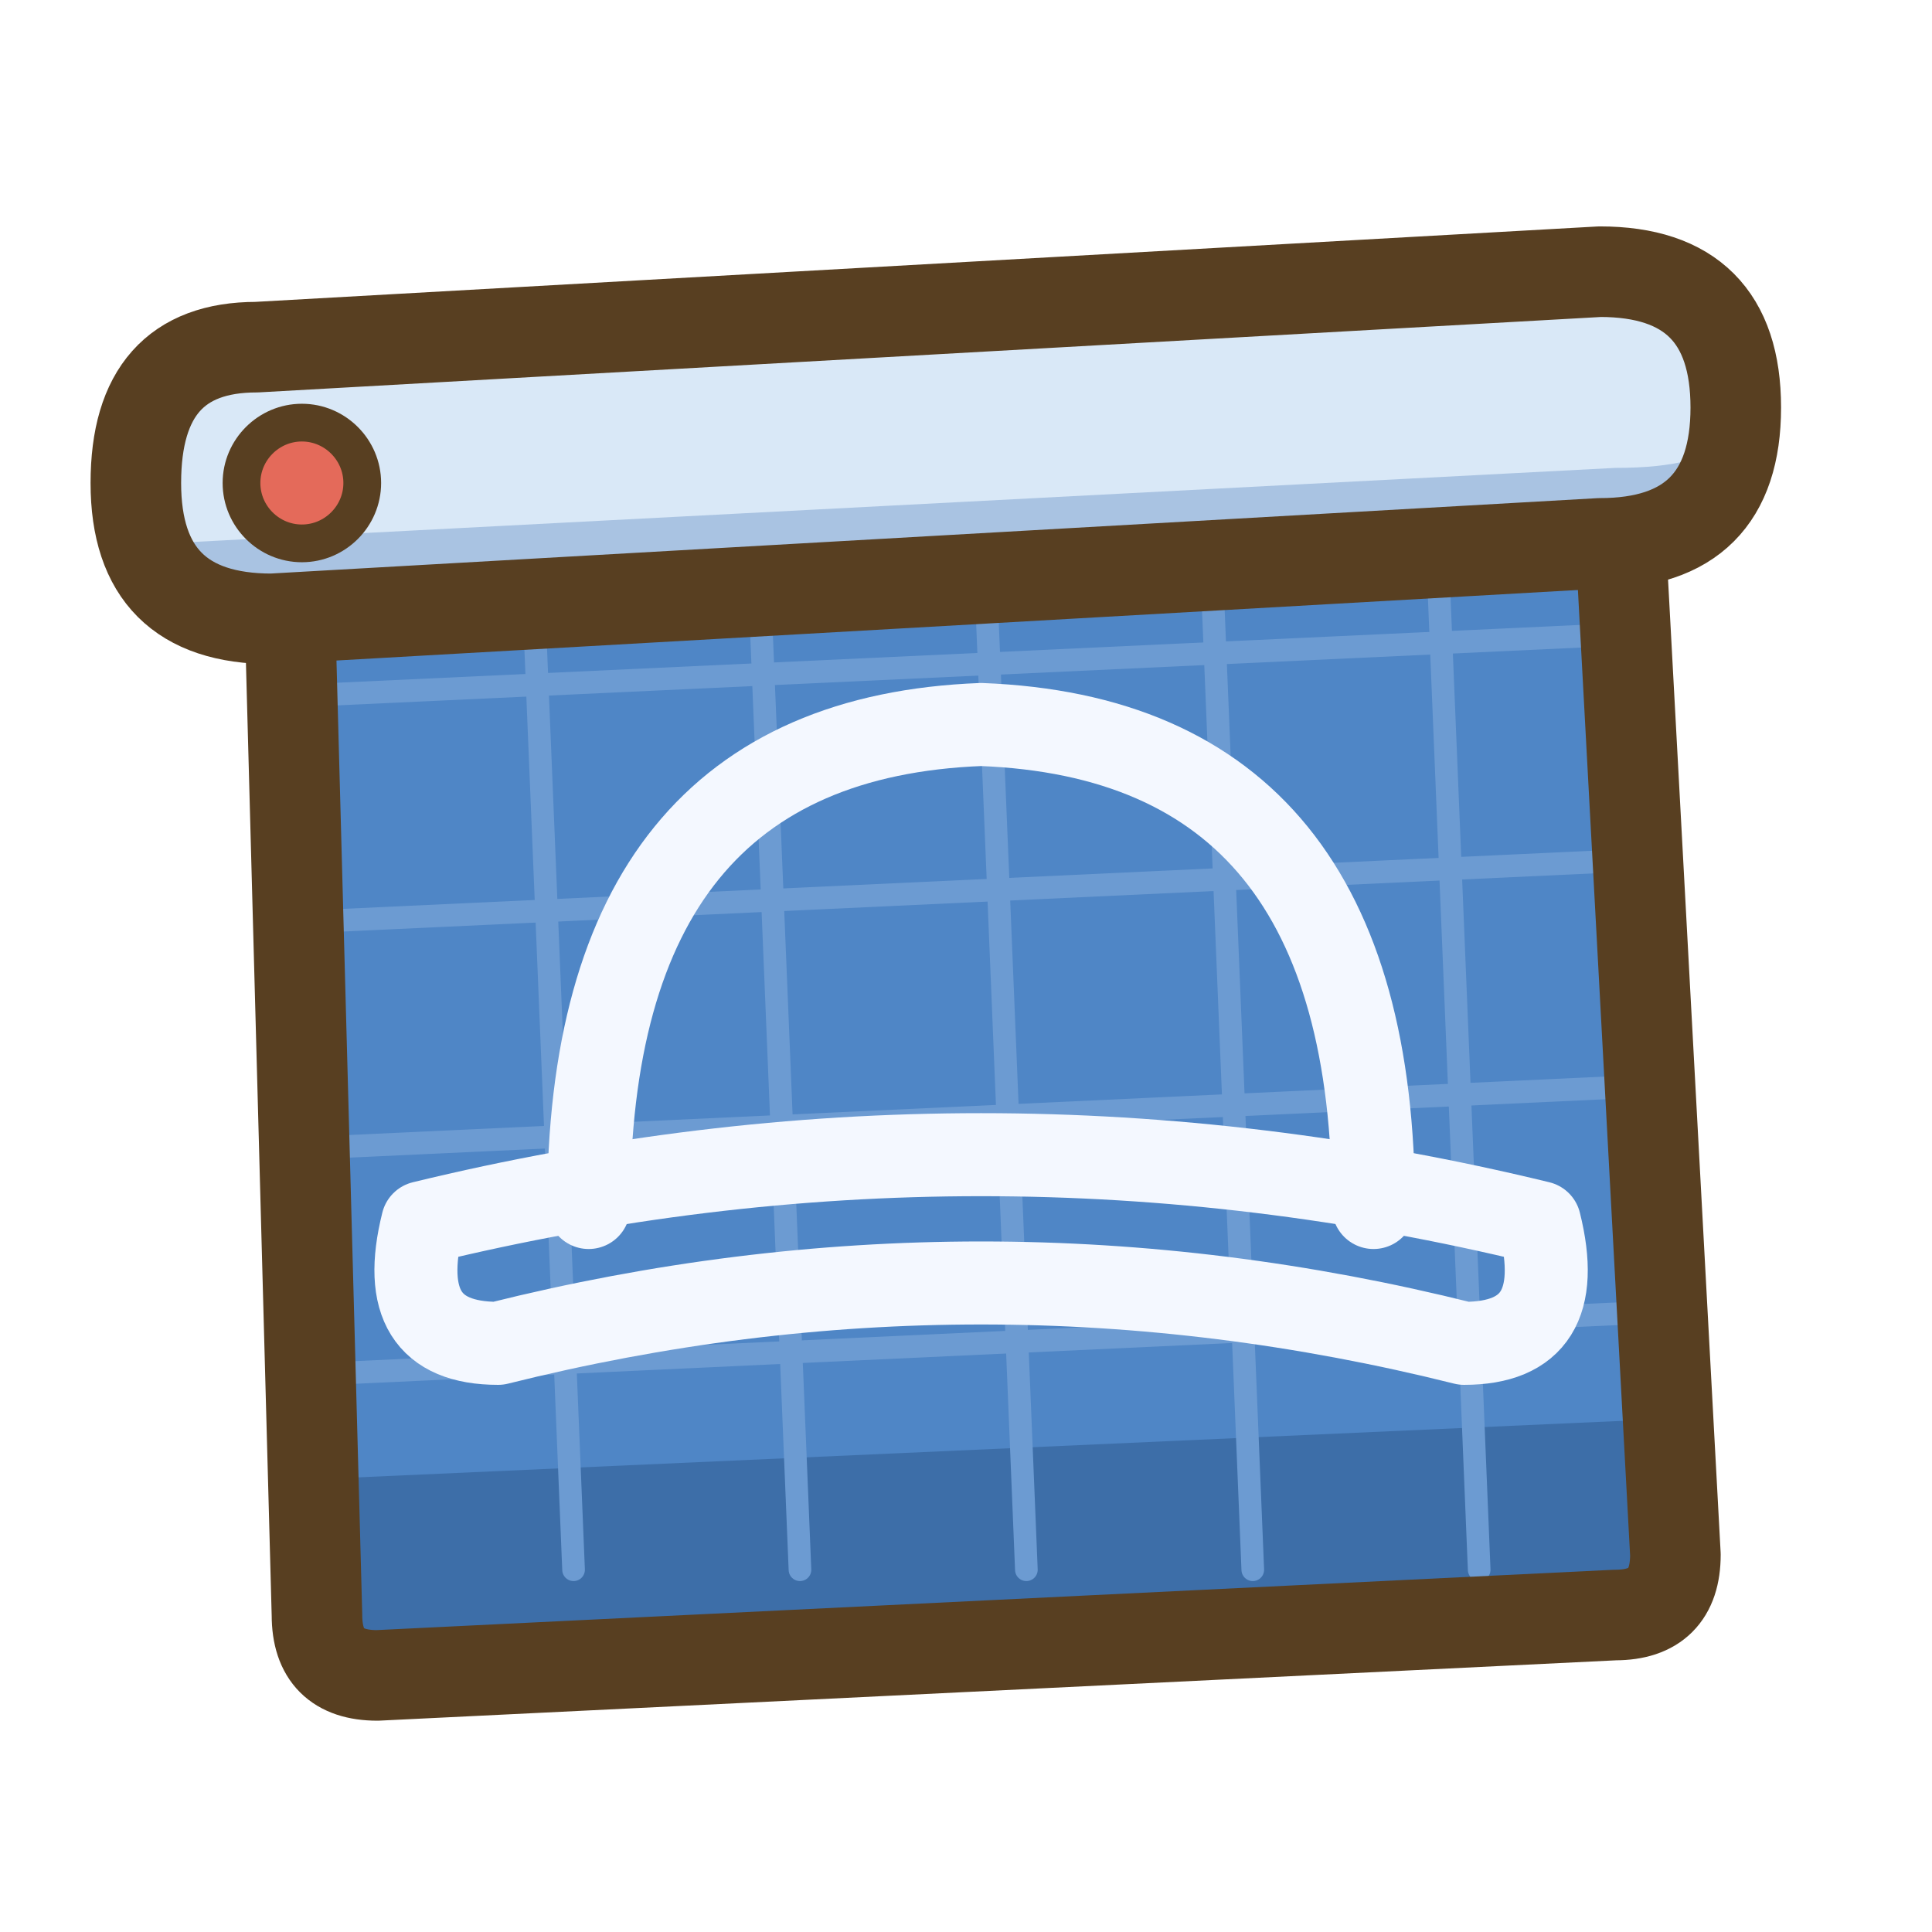
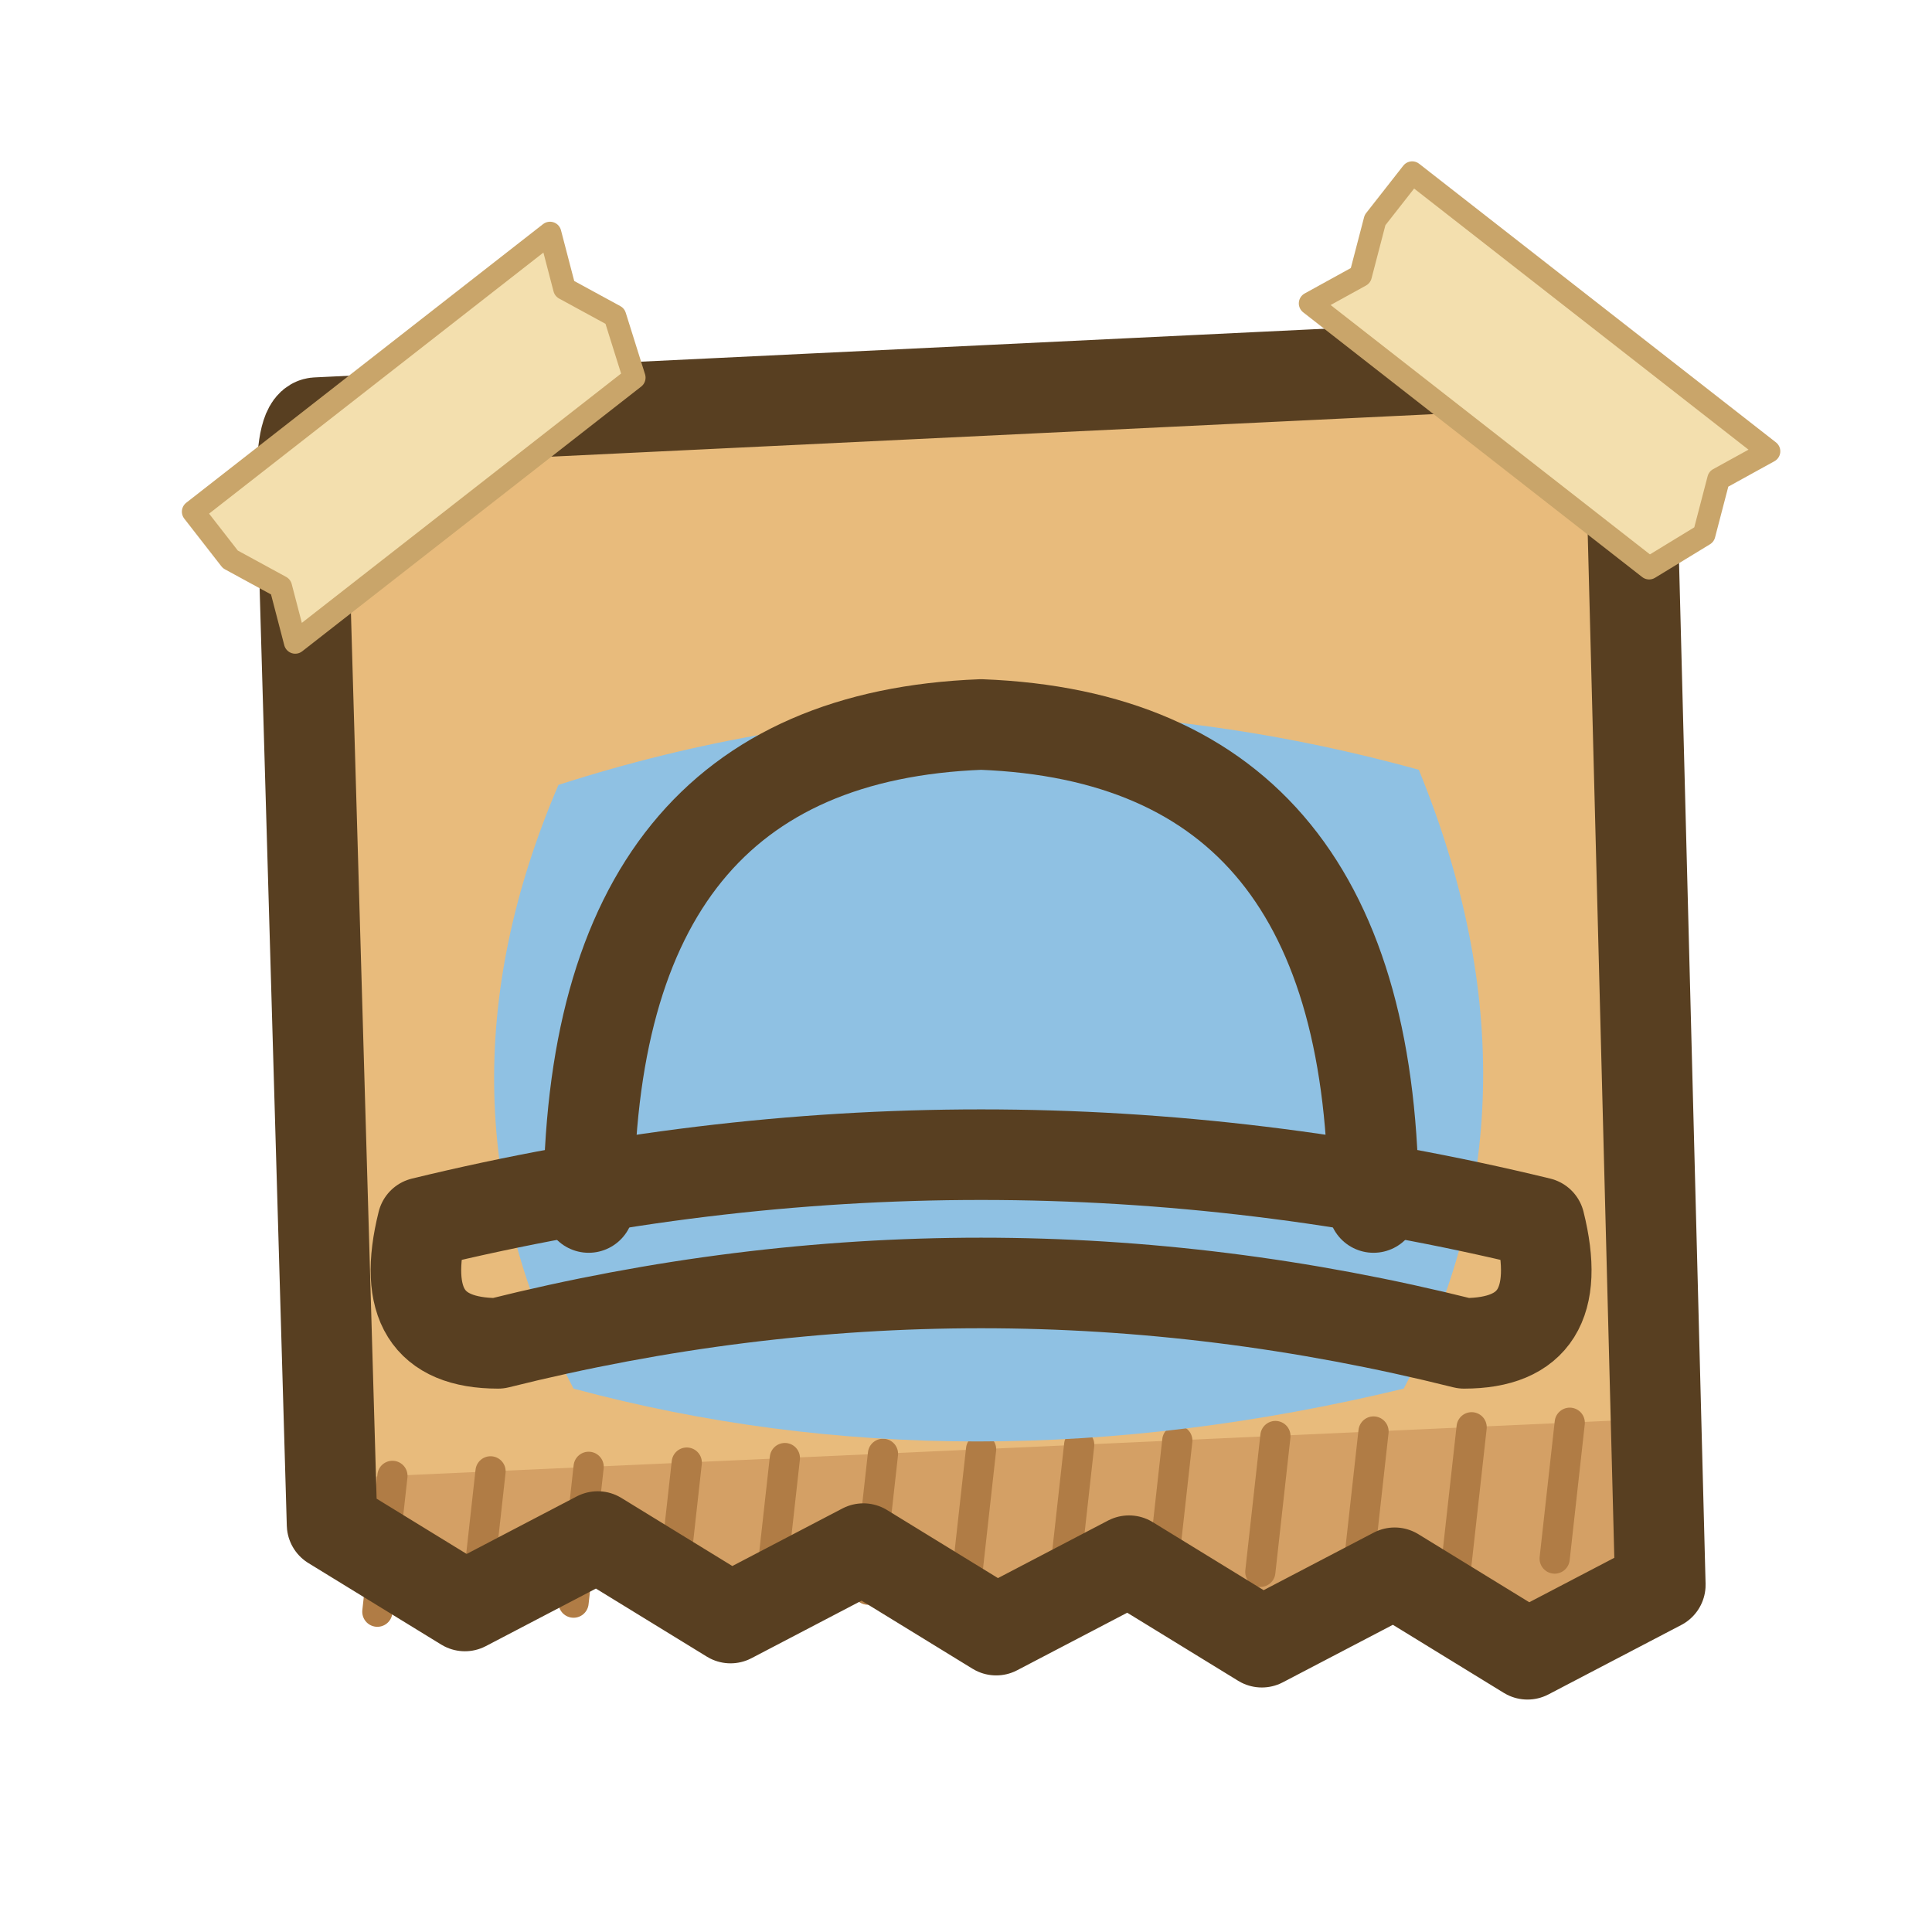
<svg xmlns="http://www.w3.org/2000/svg" width="64" height="64" viewBox="0 0 64 64">
-   <path d="M11.5 14.5 L51.5 12.5 Q53.5 12.5 53.5 14.5 L55.5 51.5 Q55.5 53.5 53.5 53.5 L12.5 55.5 Q10.5 55.5 10.5 53.5 L9.5 16.5 Q9.5 14.5 11.5 14.5 Z" fill="#4f86c6" />
-   <path d="M10.5 49 L55.25 47 L55.5 51.5 Q55.5 53.5 53.5 53.5 L12.5 55.5 Q10.5 55.5 10.5 53.5 Z" fill="#3d6ea8" />
-   <path d="M17.5 15.5 L19 52" fill="none" stroke="#6c9bd2" stroke-width="0.75" stroke-linejoin="round" stroke-linecap="round" />
-   <path d="M25 15.5 L26.5 52" fill="none" stroke="#6c9bd2" stroke-width="0.75" stroke-linejoin="round" stroke-linecap="round" />
-   <path d="M32.5 15.5 L34 52" fill="none" stroke="#6c9bd2" stroke-width="0.75" stroke-linejoin="round" stroke-linecap="round" />
-   <path d="M40 15.5 L41.5 52" fill="none" stroke="#6c9bd2" stroke-width="0.75" stroke-linejoin="round" stroke-linecap="round" />
-   <path d="M47.5 15.5 L49 52" fill="none" stroke="#6c9bd2" stroke-width="0.75" stroke-linejoin="round" stroke-linecap="round" />
-   <path d="M11 23 L54 21" fill="none" stroke="#6c9bd2" stroke-width="0.75" stroke-linejoin="round" stroke-linecap="round" />
-   <path d="M11 30.5 L54 28.5" fill="none" stroke="#6c9bd2" stroke-width="0.75" stroke-linejoin="round" stroke-linecap="round" />
-   <path d="M11 38 L54 36" fill="none" stroke="#6c9bd2" stroke-width="0.75" stroke-linejoin="round" stroke-linecap="round" />
-   <path d="M11 45.5 L54 43.5" fill="none" stroke="#6c9bd2" stroke-width="0.75" stroke-linejoin="round" stroke-linecap="round" />
-   <path d="M11.5 14.5 L51.5 12.5 Q53.5 12.5 53.5 14.5 L55.5 51.5 Q55.5 53.5 53.5 53.5 L12.5 55.5 Q10.5 55.5 10.5 53.5 L9.5 16.5 Q9.5 14.5 11.5 14.5 Z" fill="none" stroke="#583f21" stroke-width="3" stroke-linejoin="round" stroke-linecap="round" />
-   <path d="M8.5 11.5 L53 9 Q57.5 9 57.5 13.5 Q57.5 18 53 18 L9 20.5 Q4.5 20.5 4.5 16 Q4.5 11.5 8.5 11.5 Z" fill="#d9e8f7" />
-   <path d="M5.5 18 L53.5 15.5 Q56.5 15.5 57.25 14.5 Q57 18 53 18 L9 20.5 Q5.5 20.5 5 18.5 Z" fill="#a9c3e2" />
-   <path d="M8.5 11.5 L53 9 Q57.5 9 57.5 13.5 Q57.5 18 53 18 L9 20.5 Q4.5 20.5 4.5 16 Q4.5 11.5 8.5 11.5 Z" fill="none" stroke="#583f21" stroke-width="3" stroke-linejoin="round" stroke-linecap="round" />
-   <path d="M10 14 C11.1 14 12 14.9 12 16 C12 17.1 11.1 18 10 18 C8.9 18 8 17.1 8 16 C8 14.9 8.9 14 10 14 Z" fill="#e46a5a" stroke="#583f21" stroke-width="1.25" stroke-linejoin="round" stroke-linecap="round" />
-   <path d="M19.5 40 Q19.5 24.5 32.5 24 Q45.5 24.5 45.5 40" fill="none" stroke="#f4f8ff" stroke-width="2.75" stroke-linejoin="round" stroke-linecap="round" />
-   <path d="M14 40.5 Q32.5 36 51 40.5 Q52 44.5 48.5 44.5 Q32.5 40.5 16.5 44.5 Q13 44.5 14 40.5 Z" fill="none" stroke="#f4f8ff" stroke-width="2.75" stroke-linejoin="round" stroke-linecap="round" />
+   <path d="M10.5 14 L52 12 Q54 12 54 14 L55 52.5 L55 52.5 L50.6 54.8 L46.2 52.1 L41.8 54.4 L37.4 51.7 L33 54 L28.6 51.3 L24.2 53.6 L19.8 50.9 L15.4 53.2 L11 50.5 L10 16 Q10 14 10.5 14 Z" fill="#e8bb7c" />
+   <path d="M10.5 49 L54.75 47 L55 52.5 L55 52.5 L50.6 54.8 L46.2 52.1 L41.8 54.4 L37.4 51.7 L33 54 L28.6 51.3 L24.2 53.6 L19.8 50.9 L15.4 53.2 L11 50.5 Z" fill="#d4a065" />
+   <path d="M13 48.89 L12.5 53.39" fill="none" stroke="#b07c45" stroke-width="1" stroke-linejoin="round" stroke-linecap="round" />
+   <path d="M16.25 48.74 L15.75 53.24" fill="none" stroke="#b07c45" stroke-width="1" stroke-linejoin="round" stroke-linecap="round" />
+   <path d="M19.5 48.59 L19 53.09" fill="none" stroke="#b07c45" stroke-width="1" stroke-linejoin="round" stroke-linecap="round" />
+   <path d="M22.75 48.45 L22.25 52.95" fill="none" stroke="#b07c45" stroke-width="1" stroke-linejoin="round" stroke-linecap="round" />
+   <path d="M26 48.3 L25.5 52.8" fill="none" stroke="#b07c45" stroke-width="1" stroke-linejoin="round" stroke-linecap="round" />
+   <path d="M29.25 48.16 L28.75 52.66" fill="none" stroke="#b07c45" stroke-width="1" stroke-linejoin="round" stroke-linecap="round" />
+   <path d="M32.5 48.01 L32 52.51" fill="none" stroke="#b07c45" stroke-width="1" stroke-linejoin="round" stroke-linecap="round" />
+   <path d="M35.75 47.86 L35.25 52.36" fill="none" stroke="#b07c45" stroke-width="1" stroke-linejoin="round" stroke-linecap="round" />
+   <path d="M39 47.72 L38.5 52.22" fill="none" stroke="#b07c45" stroke-width="1" stroke-linejoin="round" stroke-linecap="round" />
+   <path d="M42.25 47.57 L41.75 52.07" fill="none" stroke="#b07c45" stroke-width="1" stroke-linejoin="round" stroke-linecap="round" />
+   <path d="M45.5 47.42 L45 51.92" fill="none" stroke="#b07c45" stroke-width="1" stroke-linejoin="round" stroke-linecap="round" />
+   <path d="M48.75 47.28 L48.25 51.78" fill="none" stroke="#b07c45" stroke-width="1" stroke-linejoin="round" stroke-linecap="round" />
+   <path d="M52 47.13 L51.5 51.63" fill="none" stroke="#b07c45" stroke-width="1" stroke-linejoin="round" stroke-linecap="round" />
+   <path d="M10.5 14 L52 12 Q54 12 54 14 L55 52.5 L55 52.5 L50.6 54.8 L46.2 52.1 L41.8 54.4 L37.4 51.7 L33 54 L28.6 51.3 L24.2 53.6 L19.8 50.9 L15.4 53.2 L11 50.5 L10 16 Q10 14 10.5 14 Z" fill="none" stroke="#583f21" stroke-width="3" stroke-linejoin="round" stroke-linecap="round" />
+   <path d="M6.4 16.95 L18.22 7.72 L18.7 9.56 L20.37 10.47 L21.01 12.51 L9.78 21.28 L9.3 19.44 L7.63 18.53 Z" fill="#f3dfae" stroke="#c9a56a" stroke-width="0.75" stroke-linejoin="round" stroke-linecap="round" />
+   <path d="M46.78 5.72 L58.6 14.95 L56.93 15.87 L56.45 17.71 L54.63 18.82 L43.4 10.05 L45.07 9.13 L45.55 7.29 Z" fill="#f3dfae" stroke="#c9a56a" stroke-width="0.75" stroke-linejoin="round" stroke-linecap="round" />
+   <path d="M18.5 26 Q32.5 21.5 47 25.5 Q51.5 36.5 46.5 46 Q32 49.5 19 46 Q14 36.5 18.5 26 Z" fill="#8fc1e3" />
+   <path d="M19.5 40 Q19.5 24.5 32.5 24 Q45.5 24.5 45.5 40" fill="none" stroke="#583f21" stroke-width="3" stroke-linejoin="round" stroke-linecap="round" />
+   <path d="M14 40.5 Q32.5 36 51 40.5 Q52 44.5 48.5 44.5 Q32.5 40.5 16.5 44.5 Q13 44.5 14 40.5 Z" fill="none" stroke="#583f21" stroke-width="3" stroke-linejoin="round" stroke-linecap="round" />
</svg>
